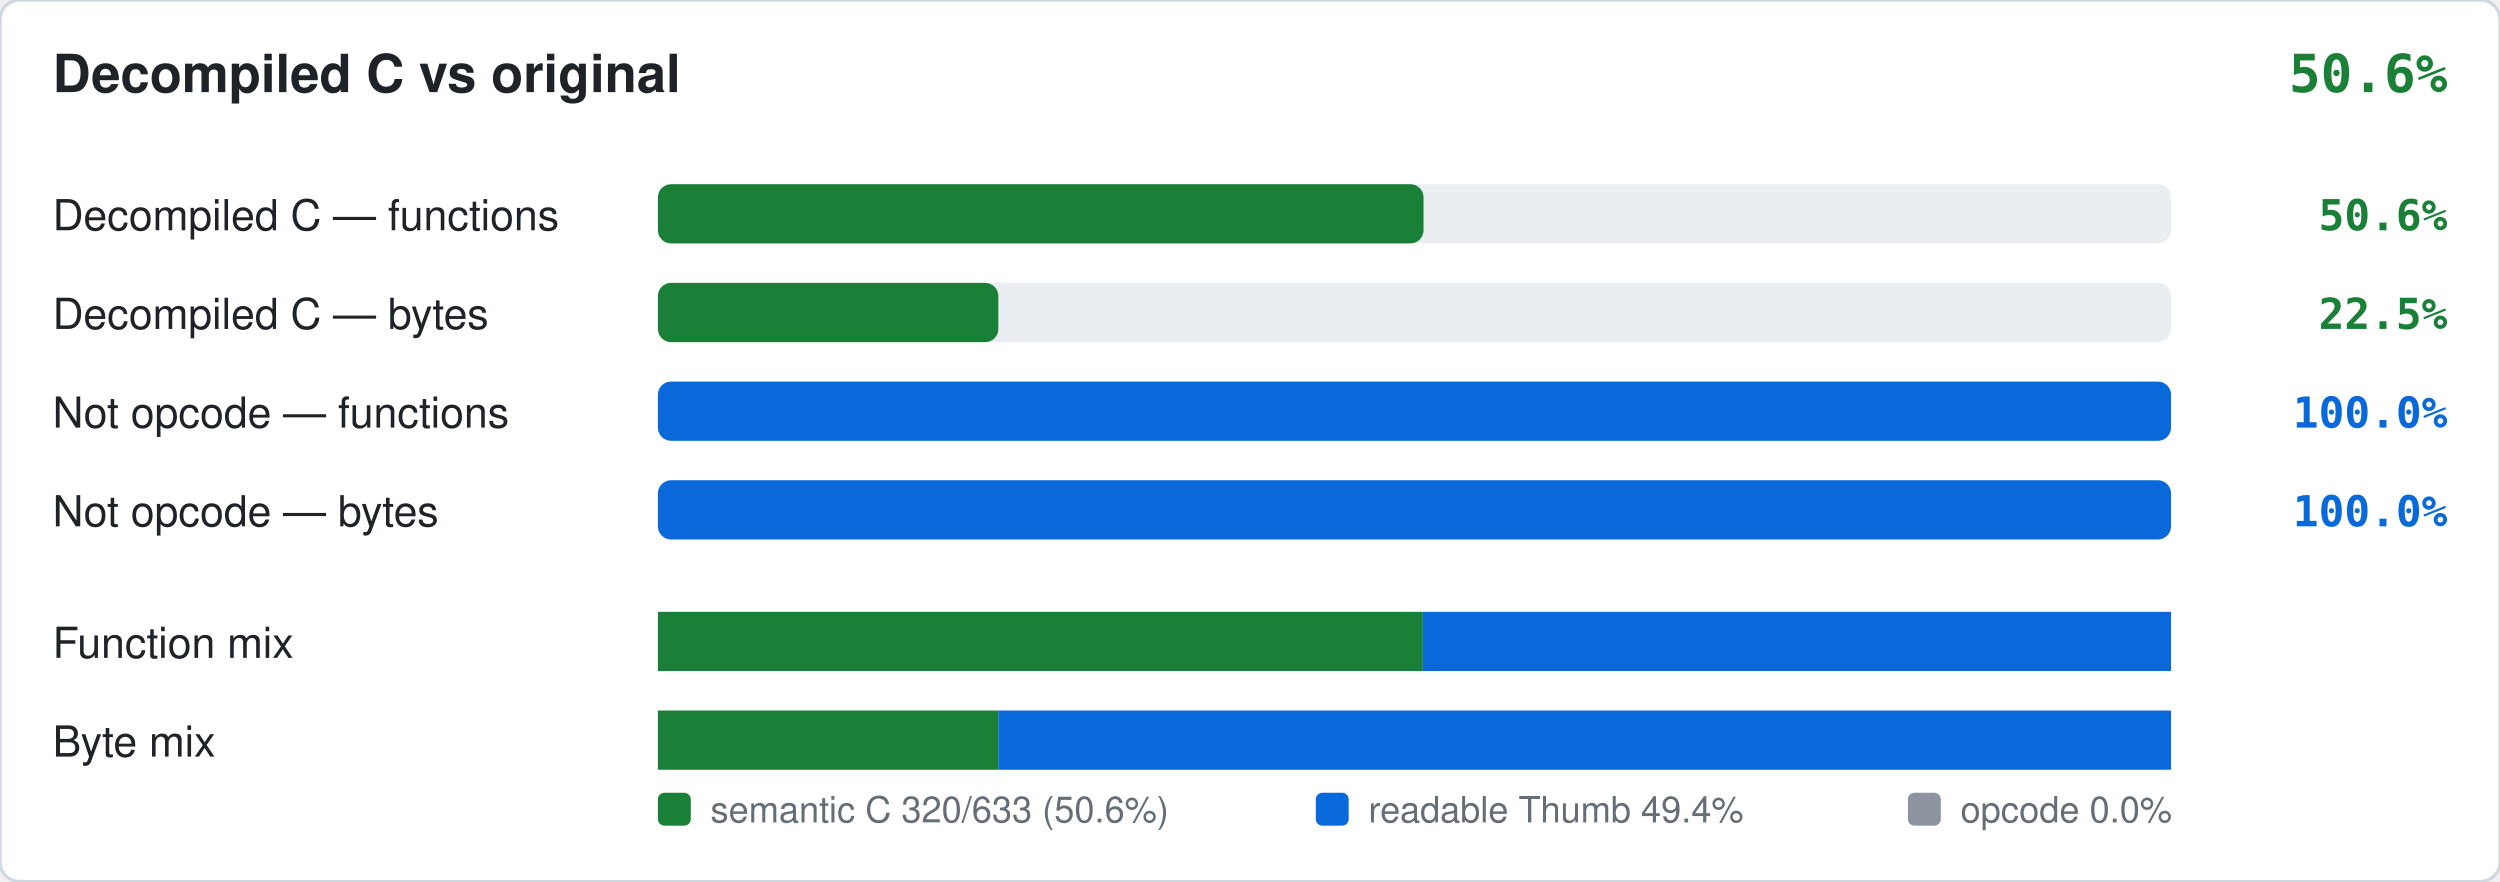
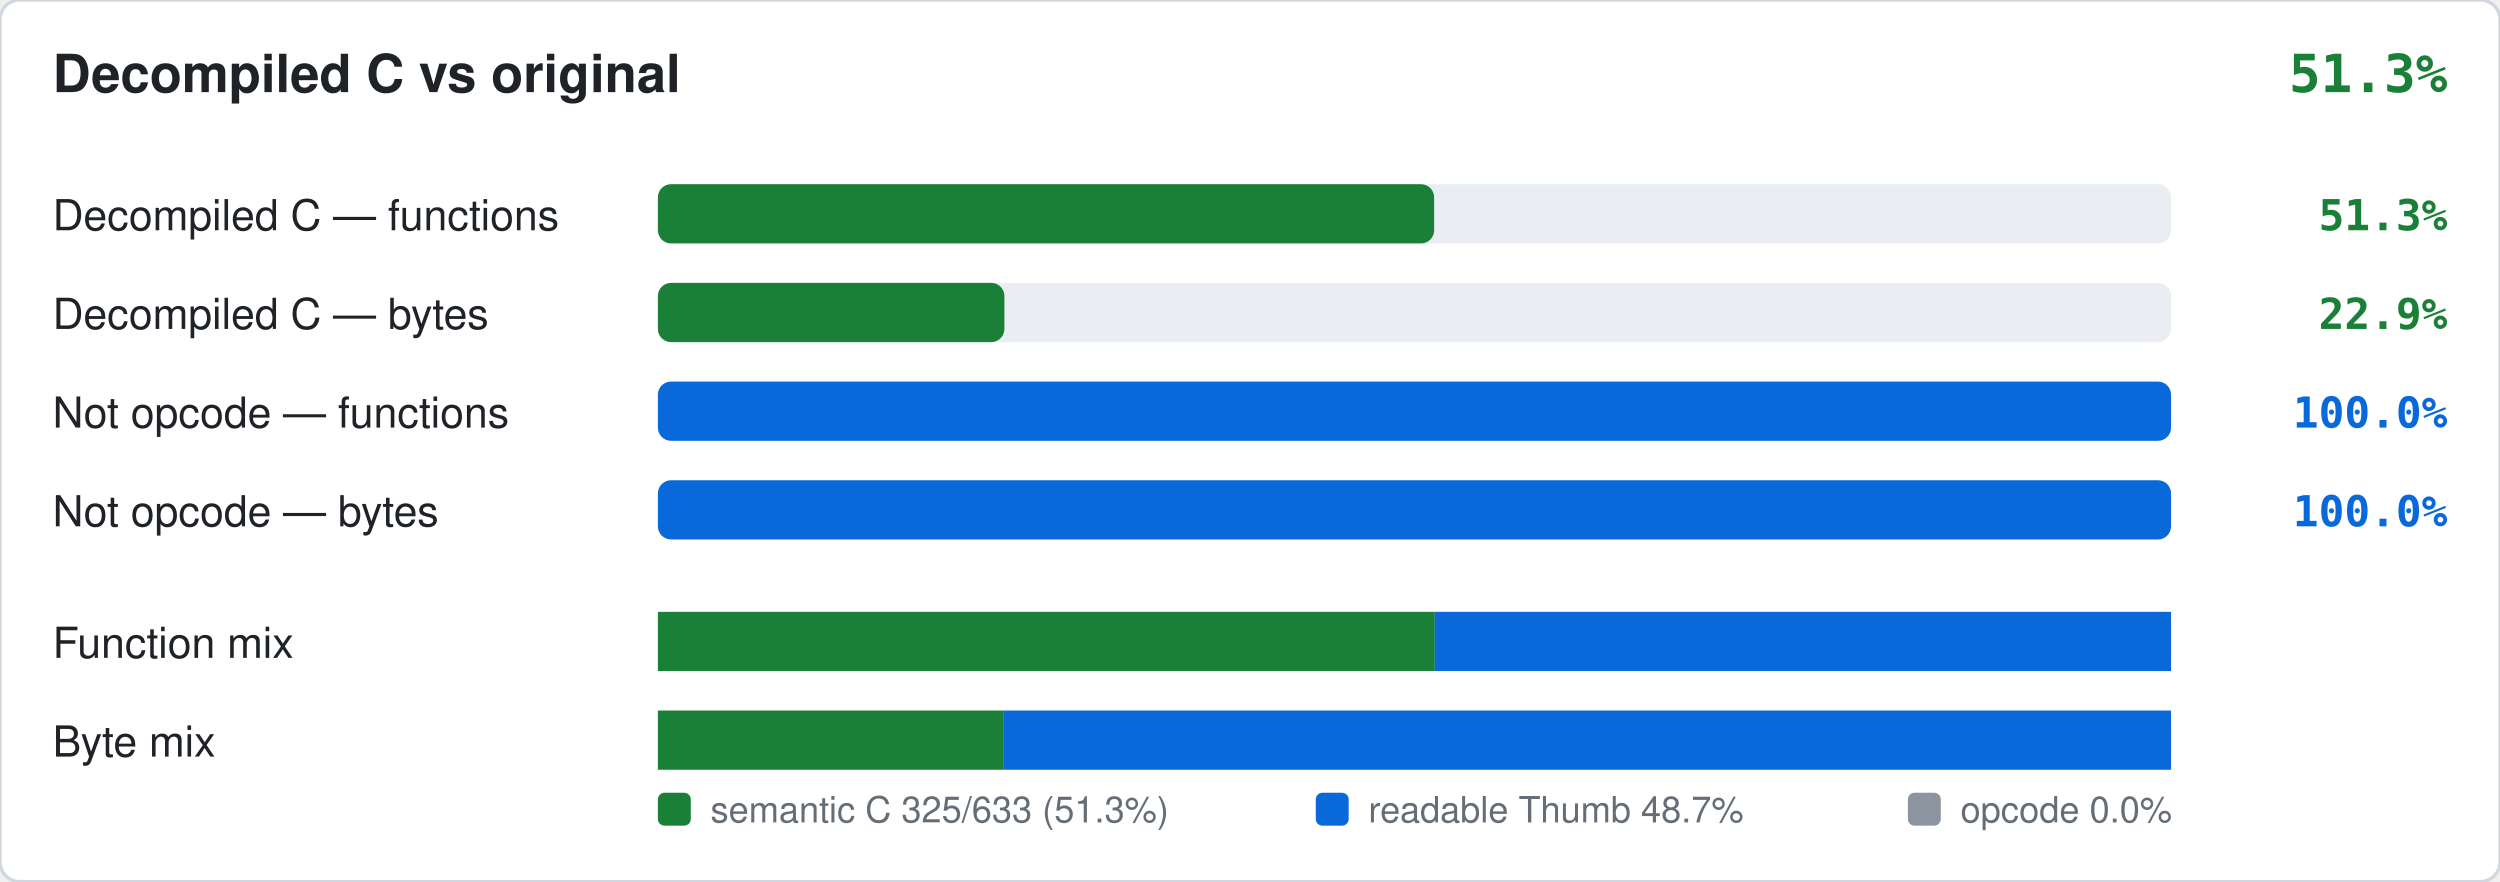
- <svg xmlns="http://www.w3.org/2000/svg" width="760" height="268" viewBox="0 0 760 268" role="img" aria-label="Decompiled C 50.6% functions, 22.5% bytes (320/633, 20,308/90,272)">
+ <svg xmlns="http://www.w3.org/2000/svg" width="760" height="268" viewBox="0 0 760 268" role="img" aria-label="Decompiled C 51.3% functions, 22.9% bytes (325/633, 20,636/90,272)">
  <rect width="760" height="268" rx="6" fill="#ffffff" stroke="#d0d7de" />
  <text x="16" y="28" font-family="-apple-system,BlinkMacSystemFont,Segoe UI,Helvetica,Arial,sans-serif" font-size="16" font-weight="600" fill="#1f2328">Decompiled C vs original</text>
-   <text x="744" y="28" text-anchor="end" font-family="ui-monospace,SFMono-Regular,Menlo,Consolas,monospace" font-size="16" font-weight="700" fill="#1a7f37">50.6%</text>
+   <text x="744" y="28" text-anchor="end" font-family="ui-monospace,SFMono-Regular,Menlo,Consolas,monospace" font-size="16" font-weight="700" fill="#1a7f37">51.3%</text>
  <text x="16" y="70" font-family="-apple-system,BlinkMacSystemFont,Segoe UI,Helvetica,Arial,sans-serif" font-size="13" fill="#1f2328">Decompiled C — functions</text>
  <rect x="200.00" y="56.00" width="460.00" height="18.00" rx="4" fill="#eaeef2" />
-   <rect x="200.00" y="56.00" width="232.76" height="18.00" rx="4" fill="#1a7f37" />
-   <text x="744" y="70" text-anchor="end" font-family="ui-monospace,SFMono-Regular,Menlo,Consolas,monospace" font-size="13" font-weight="700" fill="#1a7f37">50.6%</text>
+   <rect x="200.00" y="56.00" width="235.98" height="18.00" rx="4" fill="#1a7f37" />
+   <text x="744" y="70" text-anchor="end" font-family="ui-monospace,SFMono-Regular,Menlo,Consolas,monospace" font-size="13" font-weight="700" fill="#1a7f37">51.3%</text>
  <text x="16" y="100" font-family="-apple-system,BlinkMacSystemFont,Segoe UI,Helvetica,Arial,sans-serif" font-size="13" fill="#1f2328">Decompiled C — bytes</text>
  <rect x="200.00" y="86.00" width="460.00" height="18.00" rx="4" fill="#eaeef2" />
-   <rect x="200.00" y="86.00" width="103.50" height="18.00" rx="4" fill="#1a7f37" />
-   <text x="744" y="100" text-anchor="end" font-family="ui-monospace,SFMono-Regular,Menlo,Consolas,monospace" font-size="13" font-weight="700" fill="#1a7f37">22.5%</text>
+   <rect x="200.00" y="86.00" width="105.34" height="18.00" rx="4" fill="#1a7f37" />
+   <text x="744" y="100" text-anchor="end" font-family="ui-monospace,SFMono-Regular,Menlo,Consolas,monospace" font-size="13" font-weight="700" fill="#1a7f37">22.9%</text>
  <text x="16" y="130" font-family="-apple-system,BlinkMacSystemFont,Segoe UI,Helvetica,Arial,sans-serif" font-size="13" fill="#1f2328">Not opcode — functions</text>
  <rect x="200.00" y="116.00" width="460.00" height="18.00" rx="4" fill="#eaeef2" />
  <rect x="200.00" y="116.00" width="460.00" height="18.00" rx="4" fill="#0969da" />
  <text x="744" y="130" text-anchor="end" font-family="ui-monospace,SFMono-Regular,Menlo,Consolas,monospace" font-size="13" font-weight="700" fill="#0969da">100.0%</text>
  <text x="16" y="160" font-family="-apple-system,BlinkMacSystemFont,Segoe UI,Helvetica,Arial,sans-serif" font-size="13" fill="#1f2328">Not opcode — bytes</text>
  <rect x="200.00" y="146.00" width="460.00" height="18.00" rx="4" fill="#eaeef2" />
  <rect x="200.00" y="146.00" width="460.00" height="18.00" rx="4" fill="#0969da" />
  <text x="744" y="160" text-anchor="end" font-family="ui-monospace,SFMono-Regular,Menlo,Consolas,monospace" font-size="13" font-weight="700" fill="#0969da">100.0%</text>
  <text x="16" y="200" font-family="-apple-system,BlinkMacSystemFont,Segoe UI,Helvetica,Arial,sans-serif" font-size="13" fill="#1f2328">Function mix</text>
  <rect x="200.00" y="186.00" width="460.00" height="18.00" rx="4" fill="#eaeef2" />
-   <rect x="200.00" y="186.00" width="232.54" height="18.00" fill="#1a7f37" />
-   <rect x="432.54" y="186.00" width="227.46" height="18.00" fill="#0969da" />
+   <rect x="200.00" y="186.00" width="236.18" height="18.00" fill="#1a7f37" />
+   <rect x="436.18" y="186.00" width="223.82" height="18.00" fill="#0969da" />
  <text x="16" y="230" font-family="-apple-system,BlinkMacSystemFont,Segoe UI,Helvetica,Arial,sans-serif" font-size="13" fill="#1f2328">Byte mix</text>
  <rect x="200.00" y="216.00" width="460.00" height="18.00" rx="4" fill="#eaeef2" />
-   <rect x="200.00" y="216.00" width="103.48" height="18.00" fill="#1a7f37" />
-   <rect x="303.48" y="216.00" width="356.52" height="18.00" fill="#0969da" />
+   <rect x="200.00" y="216.00" width="105.16" height="18.00" fill="#1a7f37" />
+   <rect x="305.16" y="216.00" width="354.84" height="18.00" fill="#0969da" />
  <rect x="200" y="241" width="10" height="10" rx="2" fill="#1a7f37" />
-   <text x="216" y="250" font-family="-apple-system,BlinkMacSystemFont,Segoe UI,Helvetica,Arial,sans-serif" font-size="11" fill="#656d76">semantic C 320/633 (50.6%)</text>
+   <text x="216" y="250" font-family="-apple-system,BlinkMacSystemFont,Segoe UI,Helvetica,Arial,sans-serif" font-size="11" fill="#656d76">semantic C 325/633 (51.3%)</text>
  <rect x="400" y="241" width="10" height="10" rx="2" fill="#0969da" />
-   <text x="416" y="250" font-family="-apple-system,BlinkMacSystemFont,Segoe UI,Helvetica,Arial,sans-serif" font-size="11" fill="#656d76">readable Thumb 49.4%</text>
+   <text x="416" y="250" font-family="-apple-system,BlinkMacSystemFont,Segoe UI,Helvetica,Arial,sans-serif" font-size="11" fill="#656d76">readable Thumb 48.7%</text>
  <rect x="580" y="241" width="10" height="10" rx="2" fill="#8c959f" />
  <text x="596" y="250" font-family="-apple-system,BlinkMacSystemFont,Segoe UI,Helvetica,Arial,sans-serif" font-size="11" fill="#656d76">opcode 0.0%</text>
</svg>
